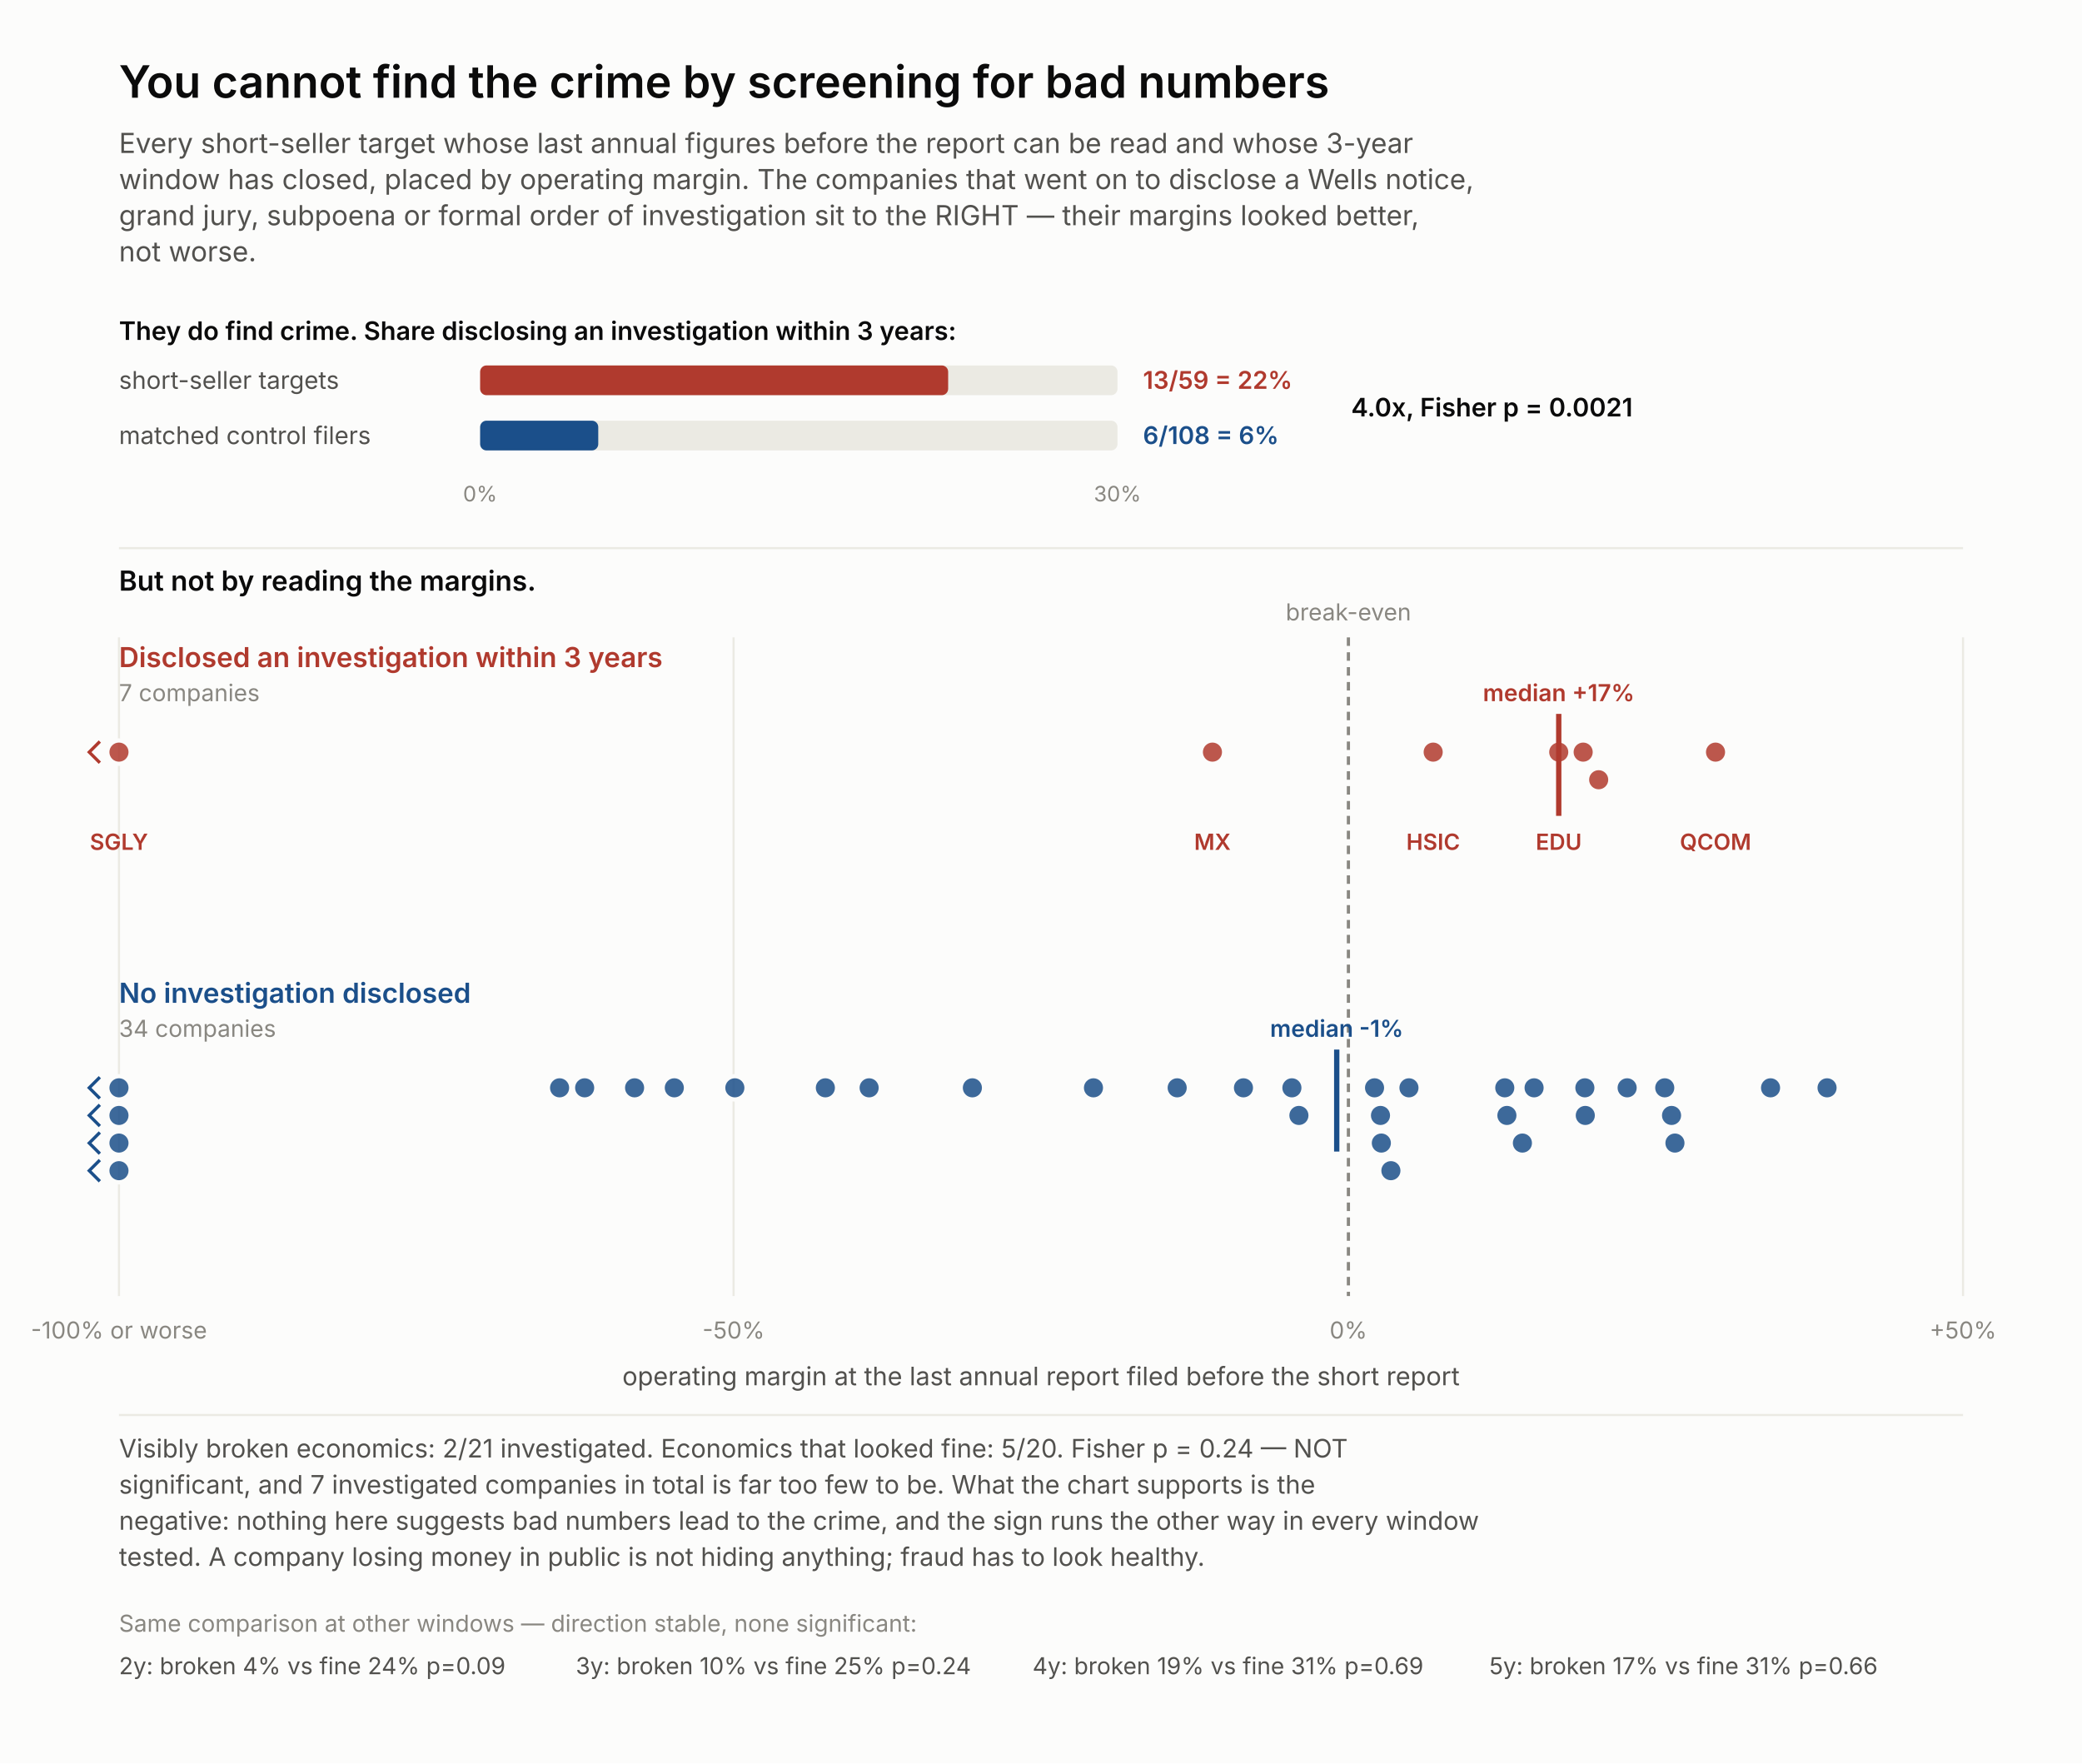
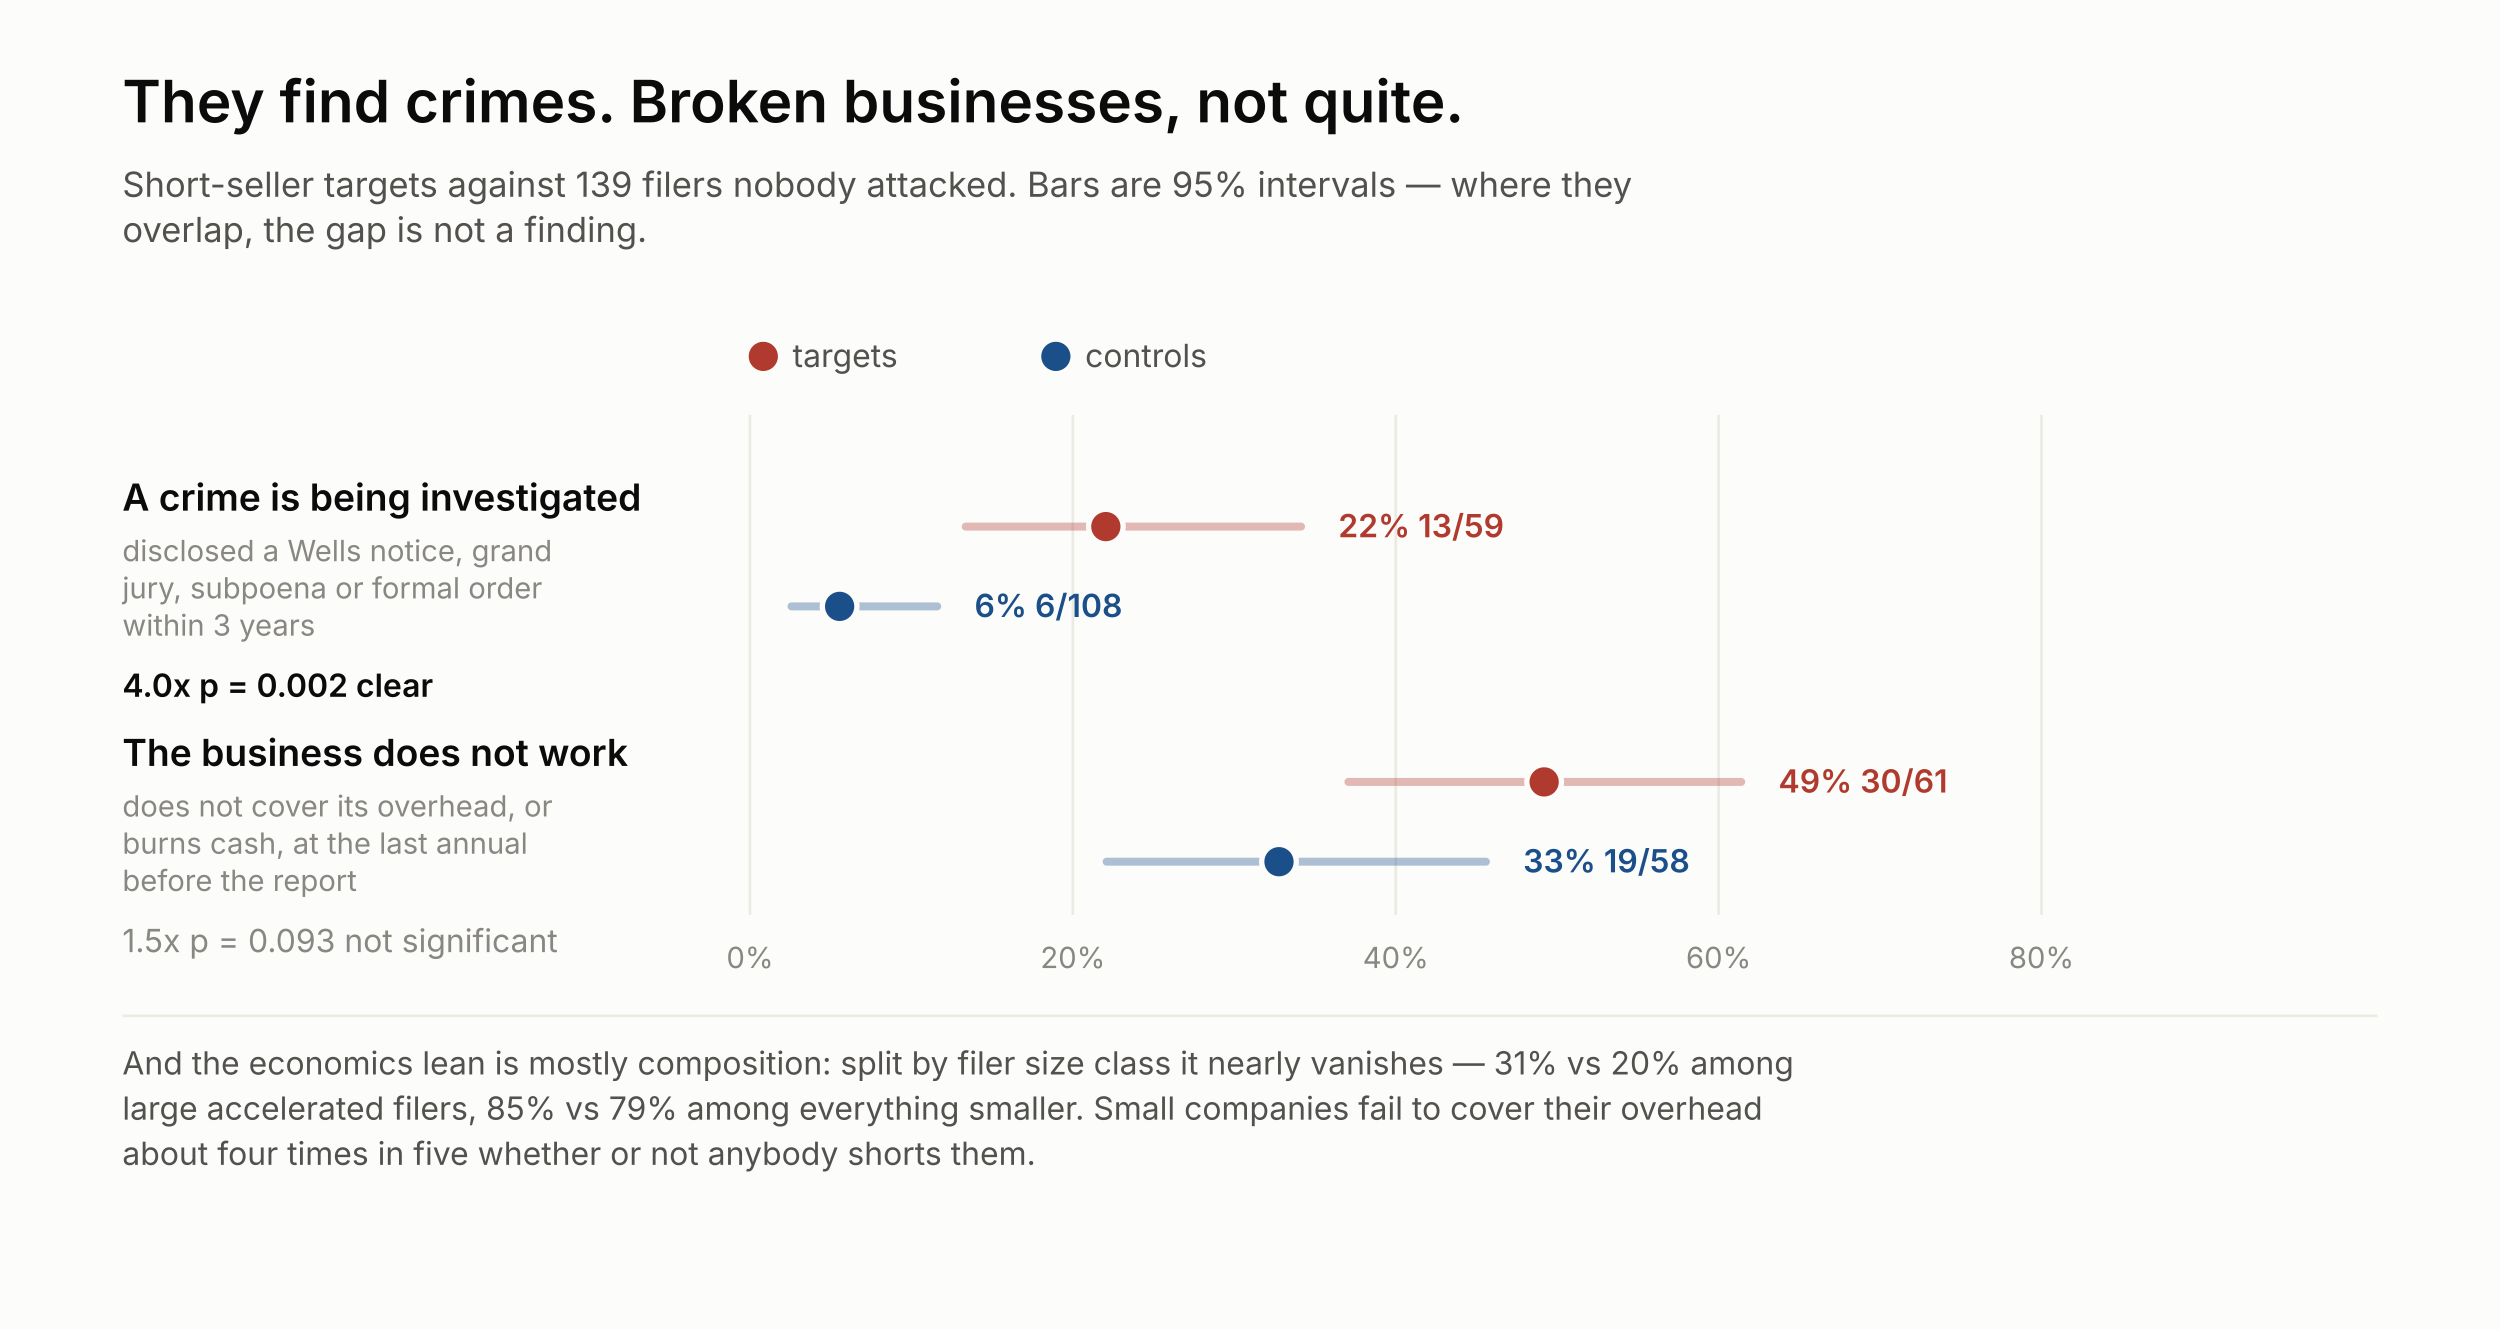
- <svg xmlns="http://www.w3.org/2000/svg" width="980" height="830" viewBox="0 0 980 830">
-   <rect width="980" height="830" fill="#fcfcfb" />
-   <text x="56.0" y="46.0" font-family="system-ui, -apple-system, &quot;Segoe UI&quot;, sans-serif" font-size="21" fill="#0b0b0b" text-anchor="start" font-weight="600" style="">You cannot find the crime by screening for bad numbers</text>
-   <text x="56.0" y="72.0" font-family="system-ui, -apple-system, &quot;Segoe UI&quot;, sans-serif" font-size="13" fill="#52514e" text-anchor="start" font-weight="normal" style="">Every short-seller target whose last annual figures before the report can be read and whose 3-year</text>
-   <text x="56.0" y="89.0" font-family="system-ui, -apple-system, &quot;Segoe UI&quot;, sans-serif" font-size="13" fill="#52514e" text-anchor="start" font-weight="normal" style="">window has closed, placed by operating margin. The companies that went on to disclose a Wells notice,</text>
-   <text x="56.0" y="106.0" font-family="system-ui, -apple-system, &quot;Segoe UI&quot;, sans-serif" font-size="13" fill="#52514e" text-anchor="start" font-weight="normal" style="">grand jury, subpoena or formal order of investigation sit to the RIGHT — their margins looked better,</text>
-   <text x="56.0" y="123.0" font-family="system-ui, -apple-system, &quot;Segoe UI&quot;, sans-serif" font-size="13" fill="#52514e" text-anchor="start" font-weight="normal" style="">not worse.</text>
-   <text x="56.0" y="160.0" font-family="system-ui, -apple-system, &quot;Segoe UI&quot;, sans-serif" font-size="12" fill="#0b0b0b" text-anchor="start" font-weight="600" style="">They do find crime. Share disclosing an investigation within 3 years:</text>
-   <text x="56.0" y="183.0" font-family="system-ui, -apple-system, &quot;Segoe UI&quot;, sans-serif" font-size="11.5" fill="#52514e" text-anchor="start" font-weight="normal" style="">short-seller targets</text>
-   <rect x="226" y="172.0" width="300" height="14" rx="3" fill="#ebeae3" />
-   <rect x="226" y="172.0" width="220.3" height="14" rx="3" fill="#b03a2e" />
-   <text x="538.0" y="183.0" font-family="system-ui, -apple-system, &quot;Segoe UI&quot;, sans-serif" font-size="11.5" fill="#b03a2e" text-anchor="start" font-weight="600" style="font-variant-numeric: tabular-nums;">13/59 = 22%</text>
-   <text x="56.0" y="209.0" font-family="system-ui, -apple-system, &quot;Segoe UI&quot;, sans-serif" font-size="11.5" fill="#52514e" text-anchor="start" font-weight="normal" style="">matched control filers</text>
-   <rect x="226" y="198.0" width="300" height="14" rx="3" fill="#ebeae3" />
-   <rect x="226" y="198.0" width="55.6" height="14" rx="3" fill="#1b4f8a" />
-   <text x="538.0" y="209.0" font-family="system-ui, -apple-system, &quot;Segoe UI&quot;, sans-serif" font-size="11.5" fill="#1b4f8a" text-anchor="start" font-weight="600" style="font-variant-numeric: tabular-nums;">6/108 = 6%</text>
-   <text x="226.0" y="236.0" font-family="system-ui, -apple-system, &quot;Segoe UI&quot;, sans-serif" font-size="10" fill="#898781" text-anchor="middle" font-weight="normal" style="">0%</text>
-   <text x="526.0" y="236.0" font-family="system-ui, -apple-system, &quot;Segoe UI&quot;, sans-serif" font-size="10" fill="#898781" text-anchor="middle" font-weight="normal" style="">30%</text>
-   <text x="636.0" y="196.0" font-family="system-ui, -apple-system, &quot;Segoe UI&quot;, sans-serif" font-size="12" fill="#0b0b0b" text-anchor="start" font-weight="600" style="font-variant-numeric: tabular-nums;">4.0x,  Fisher p = 0.0021</text>
-   <line x1="56" y1="258" x2="924" y2="258" stroke="#ebeae3" stroke-width="1" />
-   <text x="56.0" y="278.0" font-family="system-ui, -apple-system, &quot;Segoe UI&quot;, sans-serif" font-size="13" fill="#0b0b0b" text-anchor="start" font-weight="600" style="">But not by reading the margins.</text>
-   <line x1="634.7" y1="300" x2="634.7" y2="610" stroke="#898781" stroke-width="1.5" stroke-dasharray="4 3" />
-   <text x="634.7" y="292.0" font-family="system-ui, -apple-system, &quot;Segoe UI&quot;, sans-serif" font-size="11" fill="#898781" text-anchor="middle" font-weight="normal" style="">break-even</text>
-   <line x1="56.0" y1="300" x2="56.0" y2="610" stroke="#ebeae3" stroke-width="1" />
-   <text x="56.0" y="630.0" font-family="system-ui, -apple-system, &quot;Segoe UI&quot;, sans-serif" font-size="11" fill="#898781" text-anchor="middle" font-weight="normal" style="font-variant-numeric: tabular-nums;">-100% or worse</text>
-   <line x1="345.3" y1="300" x2="345.3" y2="610" stroke="#ebeae3" stroke-width="1" />
-   <text x="345.3" y="630.0" font-family="system-ui, -apple-system, &quot;Segoe UI&quot;, sans-serif" font-size="11" fill="#898781" text-anchor="middle" font-weight="normal" style="font-variant-numeric: tabular-nums;">-50%</text>
-   <text x="634.7" y="630.0" font-family="system-ui, -apple-system, &quot;Segoe UI&quot;, sans-serif" font-size="11" fill="#898781" text-anchor="middle" font-weight="normal" style="font-variant-numeric: tabular-nums;">0%</text>
-   <line x1="924.0" y1="300" x2="924.0" y2="610" stroke="#ebeae3" stroke-width="1" />
-   <text x="924.0" y="630.0" font-family="system-ui, -apple-system, &quot;Segoe UI&quot;, sans-serif" font-size="11" fill="#898781" text-anchor="middle" font-weight="normal" style="font-variant-numeric: tabular-nums;">+50%</text>
-   <text x="490.0" y="652.0" font-family="system-ui, -apple-system, &quot;Segoe UI&quot;, sans-serif" font-size="12" fill="#52514e" text-anchor="middle" font-weight="normal" style="">operating margin at the last annual report filed before the short report</text>
-   <text x="56.0" y="314.0" font-family="system-ui, -apple-system, &quot;Segoe UI&quot;, sans-serif" font-size="13" fill="#b03a2e" text-anchor="start" font-weight="600" style="">Disclosed an investigation within 3 years</text>
-   <text x="56.0" y="330.0" font-family="system-ui, -apple-system, &quot;Segoe UI&quot;, sans-serif" font-size="11" fill="#898781" text-anchor="start" font-weight="normal" style="font-variant-numeric: tabular-nums;">7 companies</text>
-   <circle cx="56.0" cy="354.0" r="5.5" fill="#b03a2e" fill-opacity="0.85" stroke="#fcfcfb" stroke-width="2" />
-   <path d="M47.0 349 l-5 5 l5 5" fill="none" stroke="#b03a2e" stroke-width="1.5" />
-   <circle cx="570.7" cy="354.0" r="5.5" fill="#b03a2e" fill-opacity="0.85" stroke="#fcfcfb" stroke-width="2" />
-   <circle cx="674.6" cy="354.0" r="5.5" fill="#b03a2e" fill-opacity="0.85" stroke="#fcfcfb" stroke-width="2" />
-   <circle cx="733.7" cy="354.0" r="5.5" fill="#b03a2e" fill-opacity="0.85" stroke="#fcfcfb" stroke-width="2" />
-   <circle cx="745.2" cy="354.0" r="5.5" fill="#b03a2e" fill-opacity="0.85" stroke="#fcfcfb" stroke-width="2" />
-   <circle cx="752.5" cy="367.0" r="5.5" fill="#b03a2e" fill-opacity="0.85" stroke="#fcfcfb" stroke-width="2" />
-   <circle cx="807.5" cy="354.0" r="5.5" fill="#b03a2e" fill-opacity="0.85" stroke="#fcfcfb" stroke-width="2" />
-   <line x1="733.7" y1="336" x2="733.7" y2="384" stroke="#b03a2e" stroke-width="2.5" />
-   <text x="733.7" y="330.0" font-family="system-ui, -apple-system, &quot;Segoe UI&quot;, sans-serif" font-size="11" fill="#b03a2e" text-anchor="middle" font-weight="600" style="font-variant-numeric: tabular-nums;">median +17%</text>
-   <text x="56.0" y="472.0" font-family="system-ui, -apple-system, &quot;Segoe UI&quot;, sans-serif" font-size="13" fill="#1b4f8a" text-anchor="start" font-weight="600" style="">No investigation disclosed</text>
-   <text x="56.0" y="488.0" font-family="system-ui, -apple-system, &quot;Segoe UI&quot;, sans-serif" font-size="11" fill="#898781" text-anchor="start" font-weight="normal" style="font-variant-numeric: tabular-nums;">34 companies</text>
-   <circle cx="56.0" cy="512.0" r="5.5" fill="#1b4f8a" fill-opacity="0.85" stroke="#fcfcfb" stroke-width="2" />
-   <path d="M47.0 507 l-5 5 l5 5" fill="none" stroke="#1b4f8a" stroke-width="1.5" />
-   <circle cx="56.0" cy="525.0" r="5.5" fill="#1b4f8a" fill-opacity="0.85" stroke="#fcfcfb" stroke-width="2" />
-   <path d="M47.0 520 l-5 5 l5 5" fill="none" stroke="#1b4f8a" stroke-width="1.5" />
-   <circle cx="56.0" cy="538.0" r="5.5" fill="#1b4f8a" fill-opacity="0.85" stroke="#fcfcfb" stroke-width="2" />
-   <path d="M47.0 533 l-5 5 l5 5" fill="none" stroke="#1b4f8a" stroke-width="1.5" />
-   <circle cx="56.0" cy="551.0" r="5.5" fill="#1b4f8a" fill-opacity="0.85" stroke="#fcfcfb" stroke-width="2" />
-   <path d="M47.0 546 l-5 5 l5 5" fill="none" stroke="#1b4f8a" stroke-width="1.5" />
-   <circle cx="263.4" cy="512.0" r="5.5" fill="#1b4f8a" fill-opacity="0.85" stroke="#fcfcfb" stroke-width="2" />
-   <circle cx="275.2" cy="512.0" r="5.5" fill="#1b4f8a" fill-opacity="0.85" stroke="#fcfcfb" stroke-width="2" />
-   <circle cx="298.7" cy="512.0" r="5.5" fill="#1b4f8a" fill-opacity="0.85" stroke="#fcfcfb" stroke-width="2" />
-   <circle cx="317.4" cy="512.0" r="5.5" fill="#1b4f8a" fill-opacity="0.85" stroke="#fcfcfb" stroke-width="2" />
-   <circle cx="345.9" cy="512.0" r="5.5" fill="#1b4f8a" fill-opacity="0.85" stroke="#fcfcfb" stroke-width="2" />
-   <circle cx="388.5" cy="512.0" r="5.5" fill="#1b4f8a" fill-opacity="0.85" stroke="#fcfcfb" stroke-width="2" />
-   <circle cx="409.1" cy="512.0" r="5.5" fill="#1b4f8a" fill-opacity="0.85" stroke="#fcfcfb" stroke-width="2" />
-   <circle cx="457.7" cy="512.0" r="5.5" fill="#1b4f8a" fill-opacity="0.85" stroke="#fcfcfb" stroke-width="2" />
-   <circle cx="514.7" cy="512.0" r="5.5" fill="#1b4f8a" fill-opacity="0.85" stroke="#fcfcfb" stroke-width="2" />
-   <circle cx="554.1" cy="512.0" r="5.5" fill="#1b4f8a" fill-opacity="0.85" stroke="#fcfcfb" stroke-width="2" />
-   <circle cx="585.3" cy="512.0" r="5.5" fill="#1b4f8a" fill-opacity="0.85" stroke="#fcfcfb" stroke-width="2" />
-   <circle cx="608.1" cy="512.0" r="5.5" fill="#1b4f8a" fill-opacity="0.85" stroke="#fcfcfb" stroke-width="2" />
-   <circle cx="611.4" cy="525.0" r="5.5" fill="#1b4f8a" fill-opacity="0.85" stroke="#fcfcfb" stroke-width="2" />
-   <circle cx="647.0" cy="512.0" r="5.5" fill="#1b4f8a" fill-opacity="0.85" stroke="#fcfcfb" stroke-width="2" />
-   <circle cx="649.8" cy="525.0" r="5.5" fill="#1b4f8a" fill-opacity="0.85" stroke="#fcfcfb" stroke-width="2" />
-   <circle cx="650.2" cy="538.0" r="5.5" fill="#1b4f8a" fill-opacity="0.85" stroke="#fcfcfb" stroke-width="2" />
-   <circle cx="654.7" cy="551.0" r="5.5" fill="#1b4f8a" fill-opacity="0.85" stroke="#fcfcfb" stroke-width="2" />
-   <circle cx="663.2" cy="512.0" r="5.5" fill="#1b4f8a" fill-opacity="0.85" stroke="#fcfcfb" stroke-width="2" />
-   <circle cx="708.3" cy="512.0" r="5.5" fill="#1b4f8a" fill-opacity="0.85" stroke="#fcfcfb" stroke-width="2" />
-   <circle cx="709.3" cy="525.0" r="5.5" fill="#1b4f8a" fill-opacity="0.85" stroke="#fcfcfb" stroke-width="2" />
-   <circle cx="716.6" cy="538.0" r="5.5" fill="#1b4f8a" fill-opacity="0.85" stroke="#fcfcfb" stroke-width="2" />
-   <circle cx="722.1" cy="512.0" r="5.5" fill="#1b4f8a" fill-opacity="0.85" stroke="#fcfcfb" stroke-width="2" />
-   <circle cx="746.0" cy="512.0" r="5.5" fill="#1b4f8a" fill-opacity="0.85" stroke="#fcfcfb" stroke-width="2" />
-   <circle cx="746.2" cy="525.0" r="5.5" fill="#1b4f8a" fill-opacity="0.85" stroke="#fcfcfb" stroke-width="2" />
-   <circle cx="765.9" cy="512.0" r="5.5" fill="#1b4f8a" fill-opacity="0.85" stroke="#fcfcfb" stroke-width="2" />
-   <circle cx="783.6" cy="512.0" r="5.5" fill="#1b4f8a" fill-opacity="0.85" stroke="#fcfcfb" stroke-width="2" />
-   <circle cx="786.8" cy="525.0" r="5.5" fill="#1b4f8a" fill-opacity="0.85" stroke="#fcfcfb" stroke-width="2" />
-   <circle cx="788.4" cy="538.0" r="5.5" fill="#1b4f8a" fill-opacity="0.85" stroke="#fcfcfb" stroke-width="2" />
-   <circle cx="833.4" cy="512.0" r="5.5" fill="#1b4f8a" fill-opacity="0.85" stroke="#fcfcfb" stroke-width="2" />
-   <circle cx="860.0" cy="512.0" r="5.5" fill="#1b4f8a" fill-opacity="0.85" stroke="#fcfcfb" stroke-width="2" />
-   <line x1="629.2" y1="494" x2="629.2" y2="542" stroke="#1b4f8a" stroke-width="2.5" />
-   <text x="629.2" y="488.0" font-family="system-ui, -apple-system, &quot;Segoe UI&quot;, sans-serif" font-size="11" fill="#1b4f8a" text-anchor="middle" font-weight="600" style="font-variant-numeric: tabular-nums;">median -1%</text>
-   <text x="56.0" y="400.0" font-family="system-ui, -apple-system, &quot;Segoe UI&quot;, sans-serif" font-size="10.5" fill="#b03a2e" text-anchor="middle" font-weight="600" style="">SGLY</text>
-   <text x="570.7" y="400.0" font-family="system-ui, -apple-system, &quot;Segoe UI&quot;, sans-serif" font-size="10.5" fill="#b03a2e" text-anchor="middle" font-weight="600" style="">MX</text>
-   <text x="674.6" y="400.0" font-family="system-ui, -apple-system, &quot;Segoe UI&quot;, sans-serif" font-size="10.5" fill="#b03a2e" text-anchor="middle" font-weight="600" style="">HSIC</text>
-   <text x="733.7" y="400.0" font-family="system-ui, -apple-system, &quot;Segoe UI&quot;, sans-serif" font-size="10.5" fill="#b03a2e" text-anchor="middle" font-weight="600" style="">EDU</text>
-   <text x="807.5" y="400.0" font-family="system-ui, -apple-system, &quot;Segoe UI&quot;, sans-serif" font-size="10.5" fill="#b03a2e" text-anchor="middle" font-weight="600" style="">QCOM</text>
-   <line x1="56" y1="666" x2="924" y2="666" stroke="#ebeae3" stroke-width="1" />
-   <text x="56.0" y="686.0" font-family="system-ui, -apple-system, &quot;Segoe UI&quot;, sans-serif" font-size="12" fill="#52514e" text-anchor="start" font-weight="normal" style="">Visibly broken economics: 2/21 investigated. Economics that looked fine: 5/20. Fisher p = 0.24 — NOT</text>
-   <text x="56.0" y="703.0" font-family="system-ui, -apple-system, &quot;Segoe UI&quot;, sans-serif" font-size="12" fill="#52514e" text-anchor="start" font-weight="normal" style="">significant, and 7 investigated companies in total is far too few to be. What the chart supports is the</text>
-   <text x="56.0" y="720.0" font-family="system-ui, -apple-system, &quot;Segoe UI&quot;, sans-serif" font-size="12" fill="#52514e" text-anchor="start" font-weight="normal" style="">negative: nothing here suggests bad numbers lead to the crime, and the sign runs the other way in every window</text>
-   <text x="56.0" y="737.0" font-family="system-ui, -apple-system, &quot;Segoe UI&quot;, sans-serif" font-size="12" fill="#52514e" text-anchor="start" font-weight="normal" style="">tested. A company losing money in public is not hiding anything; fraud has to look healthy.</text>
-   <text x="56.0" y="768.0" font-family="system-ui, -apple-system, &quot;Segoe UI&quot;, sans-serif" font-size="11" fill="#898781" text-anchor="start" font-weight="normal" style="">Same comparison at other windows — direction stable, none significant:</text>
-   <text x="56.0" y="788.0" font-family="system-ui, -apple-system, &quot;Segoe UI&quot;, sans-serif" font-size="11" fill="#52514e" text-anchor="start" font-weight="normal" style="font-variant-numeric: tabular-nums;">2y: broken 4% vs fine 24%  p=0.09</text>
-   <text x="271.0" y="788.0" font-family="system-ui, -apple-system, &quot;Segoe UI&quot;, sans-serif" font-size="11" fill="#52514e" text-anchor="start" font-weight="normal" style="font-variant-numeric: tabular-nums;">3y: broken 10% vs fine 25%  p=0.24</text>
-   <text x="486.0" y="788.0" font-family="system-ui, -apple-system, &quot;Segoe UI&quot;, sans-serif" font-size="11" fill="#52514e" text-anchor="start" font-weight="normal" style="font-variant-numeric: tabular-nums;">4y: broken 19% vs fine 31%  p=0.69</text>
-   <text x="701.0" y="788.0" font-family="system-ui, -apple-system, &quot;Segoe UI&quot;, sans-serif" font-size="11" fill="#52514e" text-anchor="start" font-weight="normal" style="font-variant-numeric: tabular-nums;">5y: broken 17% vs fine 31%  p=0.66</text>
+ <svg xmlns="http://www.w3.org/2000/svg" width="940" height="500" viewBox="0 0 940 500">
+   <rect width="940" height="500" fill="#fcfcfb" />
+   <text x="46.0" y="46.0" font-family="system-ui, -apple-system, &quot;Segoe UI&quot;, sans-serif" font-size="22" fill="#0b0b0b" text-anchor="start" font-weight="600" style="">They find crimes. Broken businesses, not quite.</text>
+   <text x="46.0" y="74.0" font-family="system-ui, -apple-system, &quot;Segoe UI&quot;, sans-serif" font-size="13" fill="#52514e" text-anchor="start" font-weight="normal" style="">Short-seller targets against 139 filers nobody attacked. Bars are 95% intervals — where they</text>
+   <text x="46.0" y="91.0" font-family="system-ui, -apple-system, &quot;Segoe UI&quot;, sans-serif" font-size="13" fill="#52514e" text-anchor="start" font-weight="normal" style="">overlap, the gap is not a finding.</text>
+   <circle cx="287.0" cy="134" r="5.5" fill="#b03a2e" />
+   <text x="298.0" y="138.0" font-family="system-ui, -apple-system, &quot;Segoe UI&quot;, sans-serif" font-size="12" fill="#52514e" text-anchor="start" font-weight="normal" style="">targets</text>
+   <circle cx="397.0" cy="134" r="5.5" fill="#1b4f8a" />
+   <text x="408.0" y="138.0" font-family="system-ui, -apple-system, &quot;Segoe UI&quot;, sans-serif" font-size="12" fill="#52514e" text-anchor="start" font-weight="normal" style="">controls</text>
+   <line x1="282.0" y1="156" x2="282.0" y2="344" stroke="#ebeae3" stroke-width="1" />
+   <text x="282.0" y="364.0" font-family="system-ui, -apple-system, &quot;Segoe UI&quot;, sans-serif" font-size="11" fill="#898781" text-anchor="middle" font-weight="normal" style="font-variant-numeric: tabular-nums;">0%</text>
+   <line x1="403.4" y1="156" x2="403.4" y2="344" stroke="#ebeae3" stroke-width="1" />
+   <text x="403.4" y="364.0" font-family="system-ui, -apple-system, &quot;Segoe UI&quot;, sans-serif" font-size="11" fill="#898781" text-anchor="middle" font-weight="normal" style="font-variant-numeric: tabular-nums;">20%</text>
+   <line x1="524.8" y1="156" x2="524.8" y2="344" stroke="#ebeae3" stroke-width="1" />
+   <text x="524.8" y="364.0" font-family="system-ui, -apple-system, &quot;Segoe UI&quot;, sans-serif" font-size="11" fill="#898781" text-anchor="middle" font-weight="normal" style="font-variant-numeric: tabular-nums;">40%</text>
+   <line x1="646.2" y1="156" x2="646.2" y2="344" stroke="#ebeae3" stroke-width="1" />
+   <text x="646.2" y="364.0" font-family="system-ui, -apple-system, &quot;Segoe UI&quot;, sans-serif" font-size="11" fill="#898781" text-anchor="middle" font-weight="normal" style="font-variant-numeric: tabular-nums;">60%</text>
+   <line x1="767.6" y1="156" x2="767.6" y2="344" stroke="#ebeae3" stroke-width="1" />
+   <text x="767.6" y="364.0" font-family="system-ui, -apple-system, &quot;Segoe UI&quot;, sans-serif" font-size="11" fill="#898781" text-anchor="middle" font-weight="normal" style="font-variant-numeric: tabular-nums;">80%</text>
+   <text x="46.0" y="192.0" font-family="system-ui, -apple-system, &quot;Segoe UI&quot;, sans-serif" font-size="14" fill="#0b0b0b" text-anchor="start" font-weight="600" style="">A crime is being investigated</text>
+   <text x="46.0" y="211.0" font-family="system-ui, -apple-system, &quot;Segoe UI&quot;, sans-serif" font-size="11" fill="#898781" text-anchor="start" font-weight="normal" style="">disclosed a Wells notice, grand</text>
+   <text x="46.0" y="225.0" font-family="system-ui, -apple-system, &quot;Segoe UI&quot;, sans-serif" font-size="11" fill="#898781" text-anchor="start" font-weight="normal" style="">jury, subpoena or formal order</text>
+   <text x="46.0" y="239.0" font-family="system-ui, -apple-system, &quot;Segoe UI&quot;, sans-serif" font-size="11" fill="#898781" text-anchor="start" font-weight="normal" style="">within 3 years</text>
+   <line x1="363.1" y1="198.0" x2="489.2" y2="198.0" stroke="#b03a2e" stroke-width="3" stroke-opacity="0.35" stroke-linecap="round" />
+   <circle cx="415.8" cy="198.0" r="6.5" fill="#b03a2e" stroke="#fcfcfb" stroke-width="2" />
+   <text x="503.2" y="202.0" font-family="system-ui, -apple-system, &quot;Segoe UI&quot;, sans-serif" font-size="12" fill="#b03a2e" text-anchor="start" font-weight="600" style="font-variant-numeric: tabular-nums;">22%   13/59</text>
+   <line x1="297.6" y1="228.0" x2="352.4" y2="228.0" stroke="#1b4f8a" stroke-width="3" stroke-opacity="0.35" stroke-linecap="round" />
+   <circle cx="315.7" cy="228.0" r="6.5" fill="#1b4f8a" stroke="#fcfcfb" stroke-width="2" />
+   <text x="366.4" y="232.0" font-family="system-ui, -apple-system, &quot;Segoe UI&quot;, sans-serif" font-size="12" fill="#1b4f8a" text-anchor="start" font-weight="600" style="font-variant-numeric: tabular-nums;">6%   6/108</text>
+   <text x="46.0" y="262.0" font-family="system-ui, -apple-system, &quot;Segoe UI&quot;, sans-serif" font-size="12" fill="#0b0b0b" text-anchor="start" font-weight="600" style="font-variant-numeric: tabular-nums;">4.0x   p = 0.002   clear</text>
+   <text x="46.0" y="288.0" font-family="system-ui, -apple-system, &quot;Segoe UI&quot;, sans-serif" font-size="14" fill="#0b0b0b" text-anchor="start" font-weight="600" style="">The business does not work</text>
+   <text x="46.0" y="307.0" font-family="system-ui, -apple-system, &quot;Segoe UI&quot;, sans-serif" font-size="11" fill="#898781" text-anchor="start" font-weight="normal" style="">does not cover its overhead, or</text>
+   <text x="46.0" y="321.0" font-family="system-ui, -apple-system, &quot;Segoe UI&quot;, sans-serif" font-size="11" fill="#898781" text-anchor="start" font-weight="normal" style="">burns cash, at the last annual</text>
+   <text x="46.0" y="335.0" font-family="system-ui, -apple-system, &quot;Segoe UI&quot;, sans-serif" font-size="11" fill="#898781" text-anchor="start" font-weight="normal" style="">before the report</text>
+   <line x1="507.0" y1="294.0" x2="654.7" y2="294.0" stroke="#b03a2e" stroke-width="3" stroke-opacity="0.35" stroke-linecap="round" />
+   <circle cx="580.6" cy="294.0" r="6.5" fill="#b03a2e" stroke="#fcfcfb" stroke-width="2" />
+   <text x="668.7" y="298.0" font-family="system-ui, -apple-system, &quot;Segoe UI&quot;, sans-serif" font-size="12" fill="#b03a2e" text-anchor="start" font-weight="600" style="font-variant-numeric: tabular-nums;">49%   30/61</text>
+   <line x1="416.1" y1="324.0" x2="558.7" y2="324.0" stroke="#1b4f8a" stroke-width="3" stroke-opacity="0.35" stroke-linecap="round" />
+   <circle cx="480.9" cy="324.0" r="6.5" fill="#1b4f8a" stroke="#fcfcfb" stroke-width="2" />
+   <text x="572.7" y="328.0" font-family="system-ui, -apple-system, &quot;Segoe UI&quot;, sans-serif" font-size="12" fill="#1b4f8a" text-anchor="start" font-weight="600" style="font-variant-numeric: tabular-nums;">33%   19/58</text>
+   <text x="46.0" y="358.0" font-family="system-ui, -apple-system, &quot;Segoe UI&quot;, sans-serif" font-size="12" fill="#898781" text-anchor="start" font-weight="normal" style="font-variant-numeric: tabular-nums;">1.5x   p = 0.093   not significant</text>
+   <line x1="46" y1="382" x2="894" y2="382" stroke="#ebeae3" stroke-width="1" />
+   <text x="46.0" y="404.0" font-family="system-ui, -apple-system, &quot;Segoe UI&quot;, sans-serif" font-size="12" fill="#52514e" text-anchor="start" font-weight="normal" style="">And the economics lean is mostly composition: split by filer size class it nearly vanishes — 31% vs 20% among</text>
+   <text x="46.0" y="421.0" font-family="system-ui, -apple-system, &quot;Segoe UI&quot;, sans-serif" font-size="12" fill="#52514e" text-anchor="start" font-weight="normal" style="">large accelerated filers, 85% vs 79% among everything smaller. Small companies fail to cover their overhead</text>
+   <text x="46.0" y="438.0" font-family="system-ui, -apple-system, &quot;Segoe UI&quot;, sans-serif" font-size="12" fill="#52514e" text-anchor="start" font-weight="normal" style="">about four times in five whether or not anybody shorts them.</text>
</svg>
